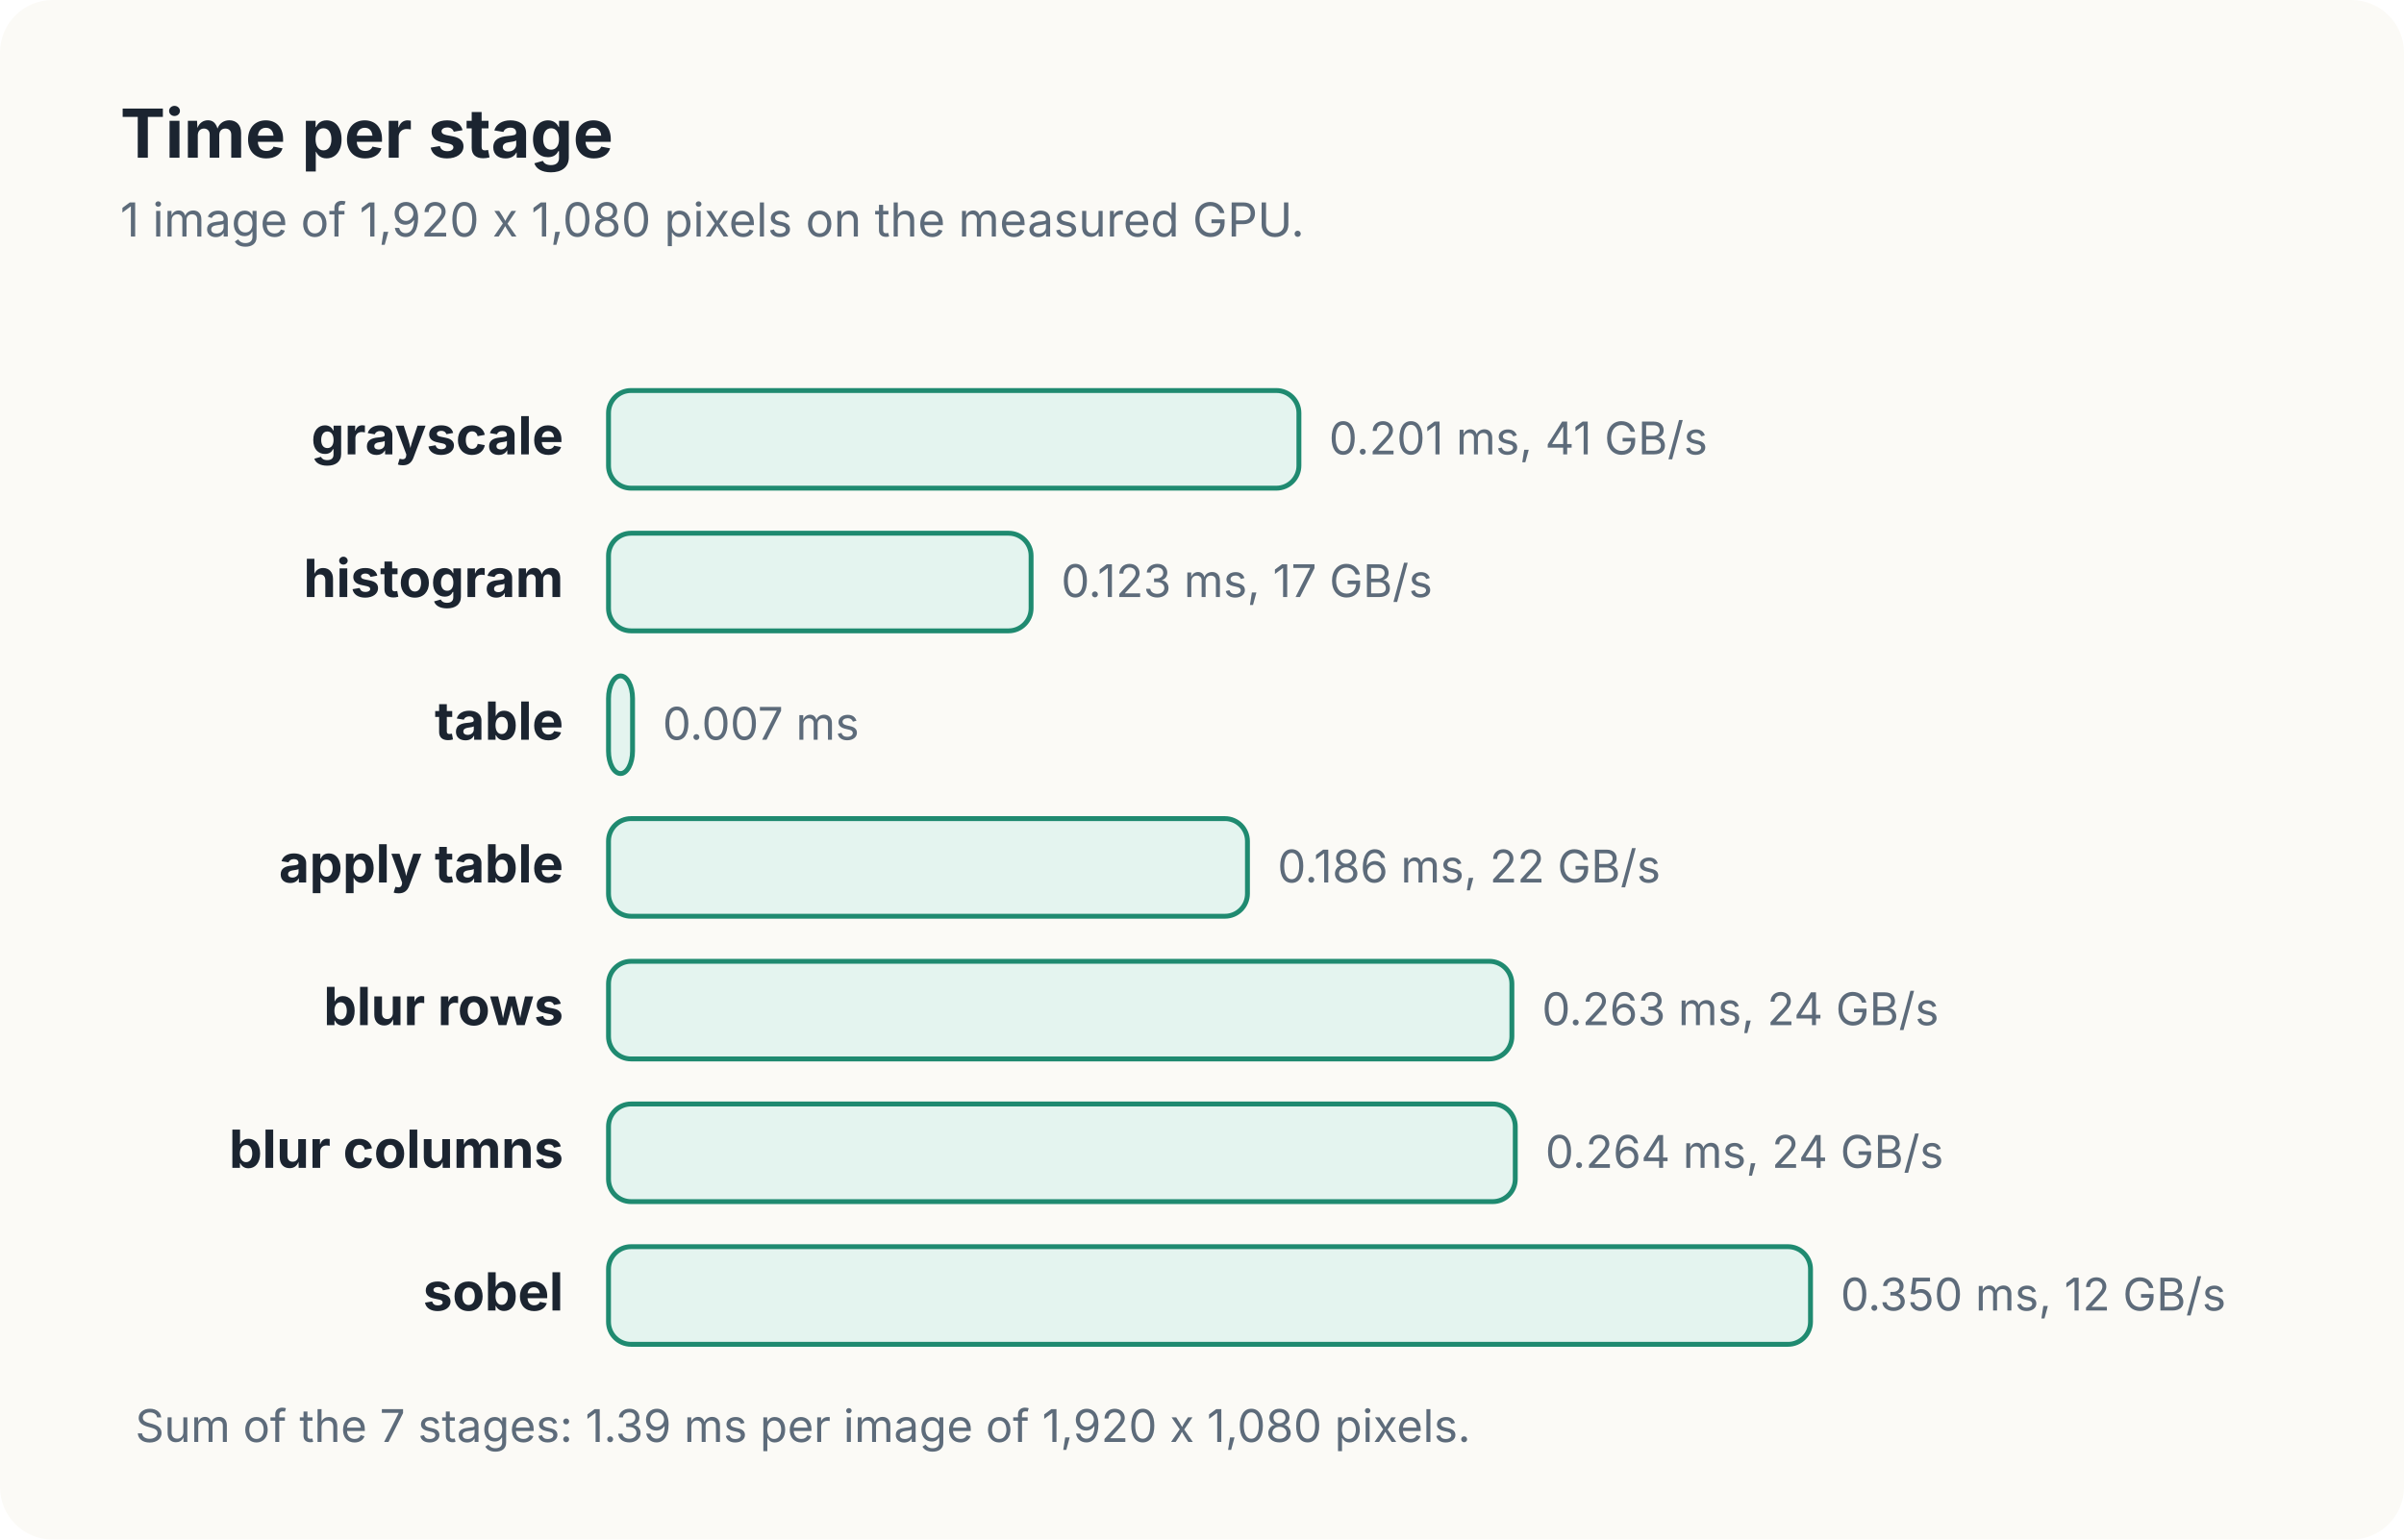
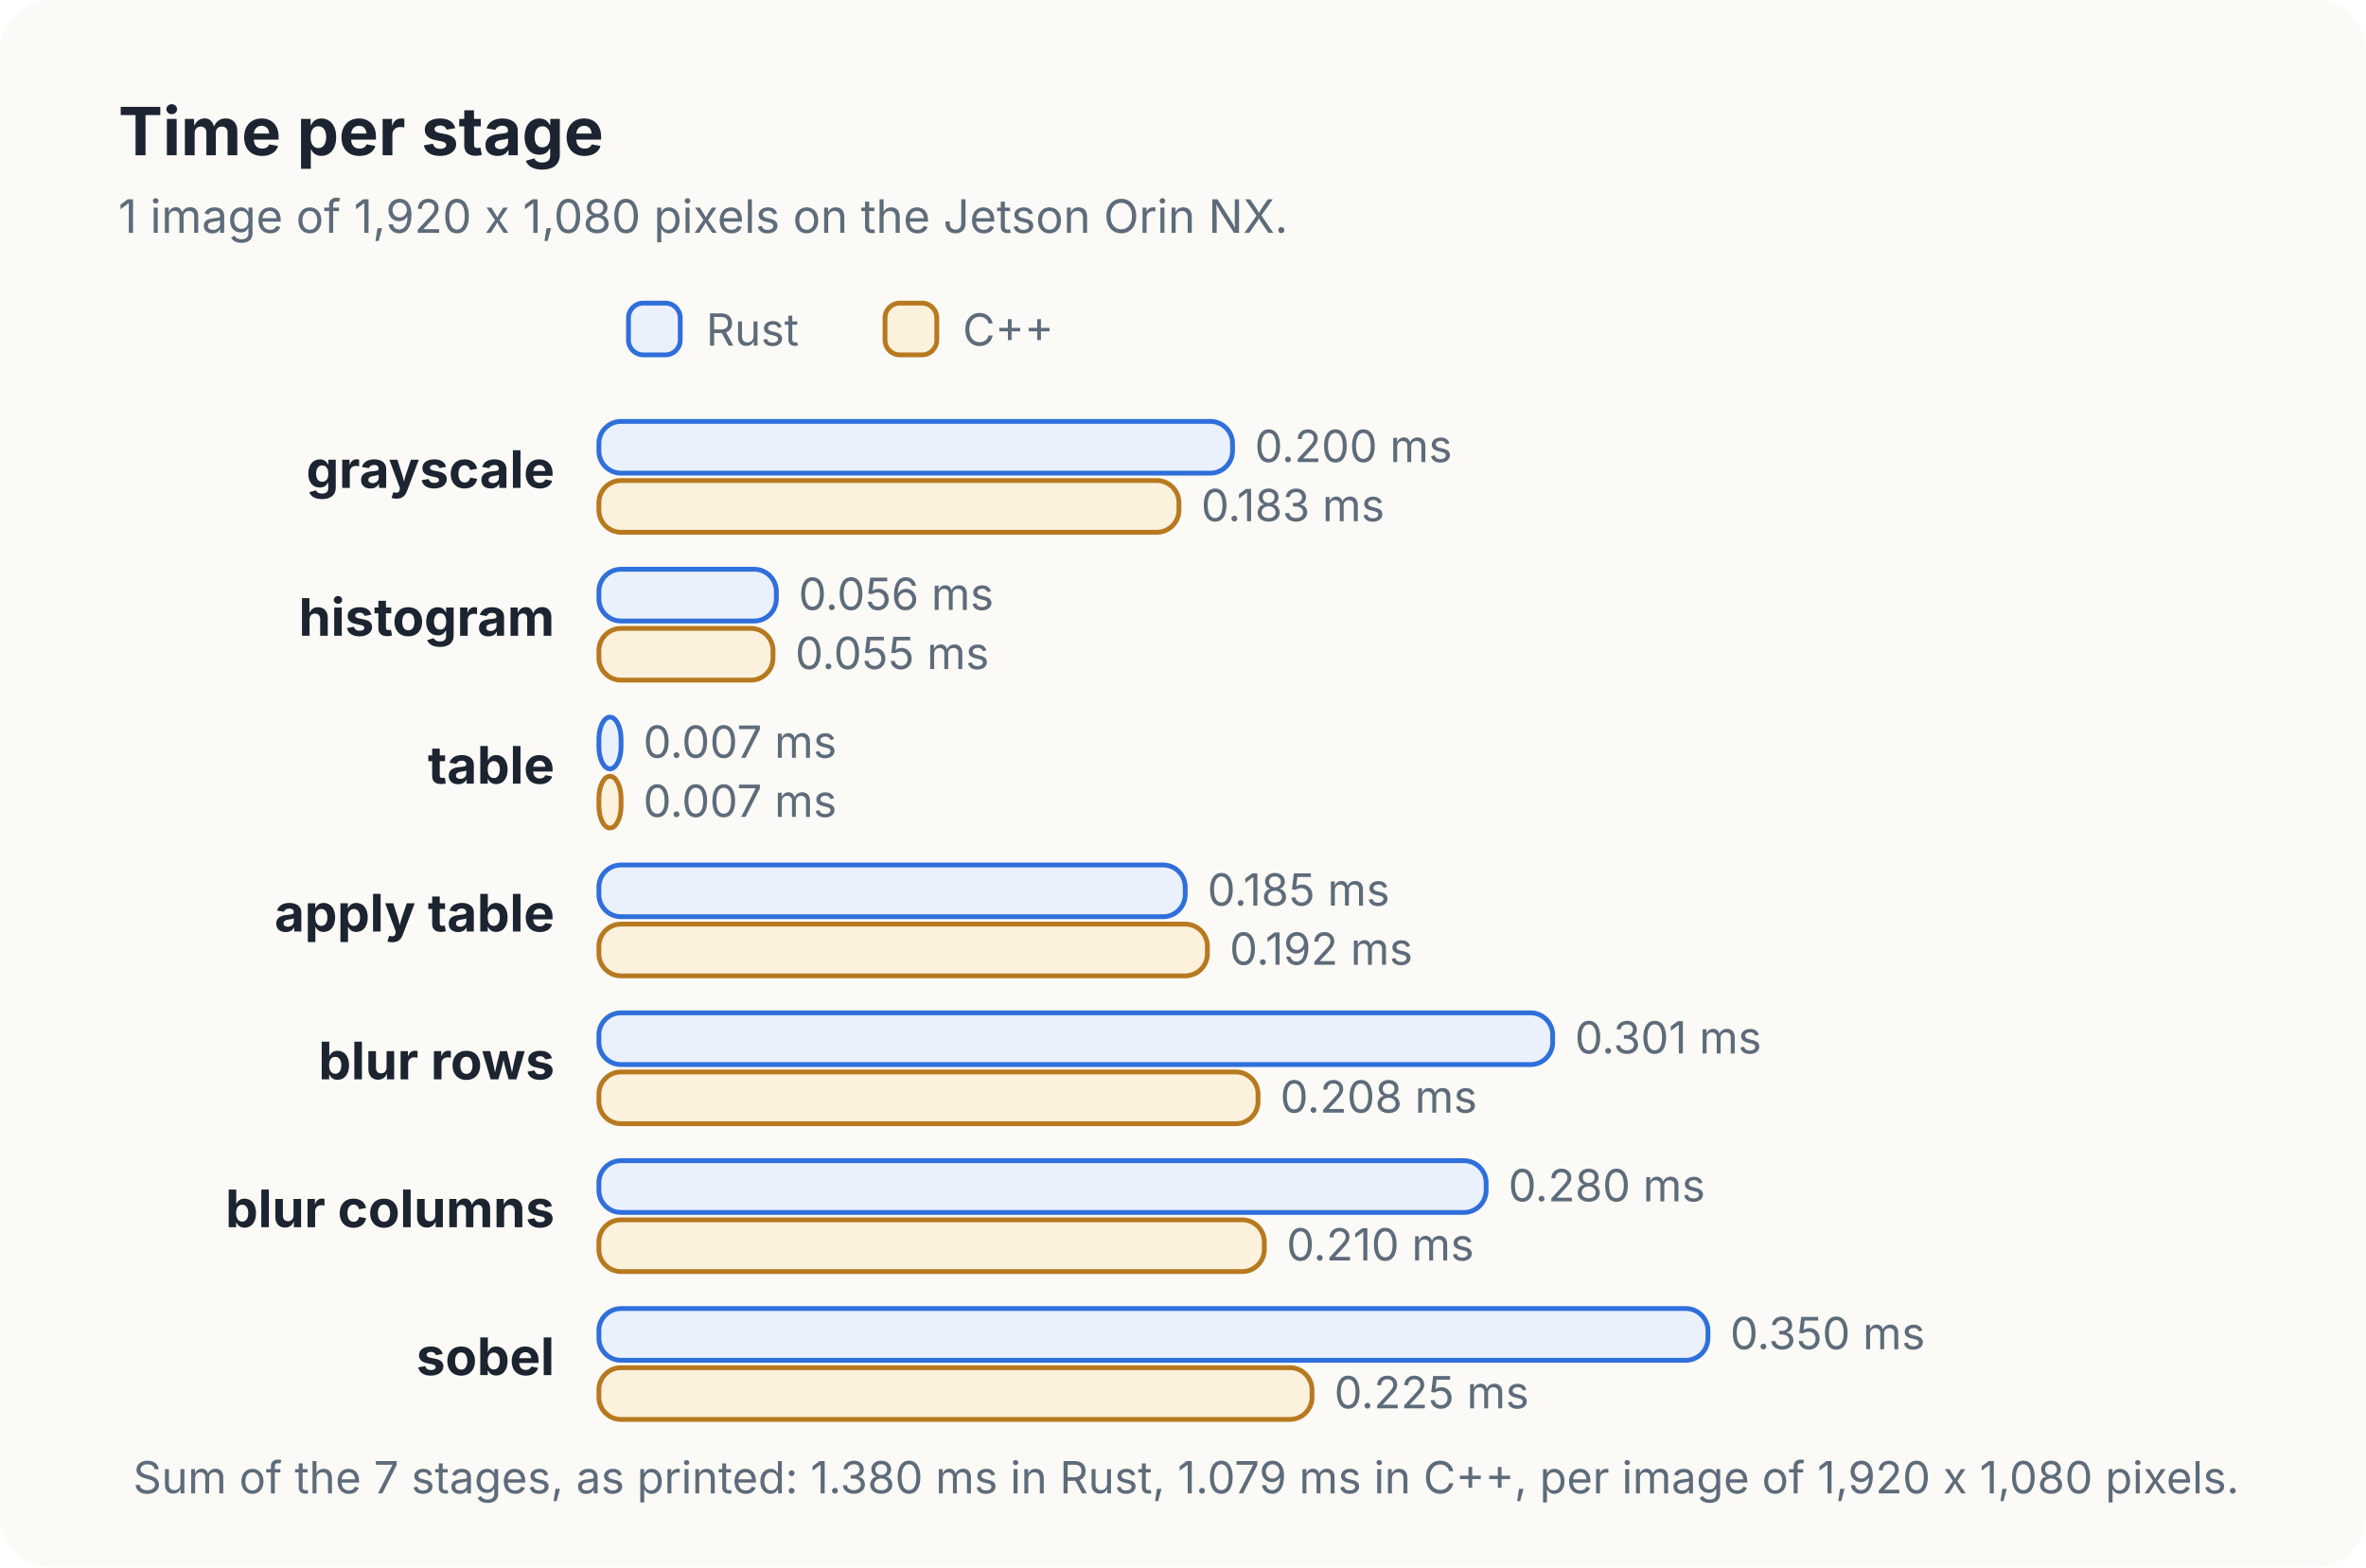
- <svg xmlns="http://www.w3.org/2000/svg" viewBox="0 0 640 410" width="640" height="410" role="img" aria-label="Horizontal bars of the measured time of each stage for 1 image: grayscale 0.201 ms; histogram 0.123 ms; table 0.007 ms; apply table 0.186 ms; blur rows 0.263 ms; blur columns 0.264 ms; sobel 0.350 ms. The 7 stages sum to 1.39 ms.">
+ <svg xmlns="http://www.w3.org/2000/svg" viewBox="0 0 640 424" width="640" height="424" role="img" aria-label="Paired horizontal bars of the measured time of each stage for 1 image, Rust then C++: grayscale 0.200 ms and 0.183 ms; histogram 0.056 ms and 0.055 ms; table 0.007 ms and 0.007 ms; apply table 0.185 ms and 0.192 ms; blur rows 0.301 ms and 0.208 ms; blur columns 0.280 ms and 0.210 ms; sobel 0.350 ms and 0.225 ms.">
  <style>
    text { font-family: Inter, "Segoe UI", "Helvetica Neue", Helvetica, Arial, sans-serif; fill: #1B2430; }
    .title { font-size: 18px; font-weight: 650; }
    .lede { font-size: 12.5px; fill: #5D6B7A; }
    .name { font-size: 14px; font-weight: 650; }
    .sub { font-size: 12px; fill: #5D6B7A; }
    .note { font-size: 12px; fill: #5D6B7A; }
    .tab { font-size: 11.5px; font-weight: 650; letter-spacing: 0.04em; fill: #5D6B7A; }
    .mono { font-family: "JetBrains Mono", "SF Mono", Menlo, Consolas, monospace; font-size: 12px; }
    .dim { fill: #8794A3; }
    .strong { font-weight: 700; }
    .trap { fill: #CF4526; font-weight: 700; }
    .pill { font-size: 11px; font-weight: 600; }
    .wire { fill: none; stroke: #3F5873; stroke-width: 1.8; stroke-linecap: round; stroke-linejoin: round; }
    .wire.danger { stroke: #CF4526; stroke-dasharray: 6 5; }
    .wire.idle { stroke: #7F8EA0; stroke-dasharray: 2 5; }
  </style>
  <defs>
    <filter id="lift" x="-10%" y="-10%" width="120%" height="135%">
      <feDropShadow dx="0" dy="2" stdDeviation="3" flood-color="#1B2430" flood-opacity="0.13" />
    </filter>
    <linearGradient id="thor-body" x1="0" y1="0" x2="0" y2="1">
      <stop offset="0" stop-color="#C6CCD5" />
      <stop offset="1" stop-color="#979EA9" />
    </linearGradient>
    <linearGradient id="switch-body" x1="0" y1="0" x2="0" y2="1">
      <stop offset="0" stop-color="#3B4656" />
      <stop offset="1" stop-color="#232B37" />
    </linearGradient>
    <marker id="head" viewBox="0 0 10 10" refX="8.5" refY="5" markerUnits="userSpaceOnUse" markerWidth="11" markerHeight="11" orient="auto">
      <path d="M0.5,1 L9,5 L0.5,9 Z" fill="#3F5873" />
    </marker>
    <marker id="head-danger" viewBox="0 0 10 10" refX="8.5" refY="5" markerUnits="userSpaceOnUse" markerWidth="11" markerHeight="11" orient="auto">
      <path d="M0.5,1 L9,5 L0.5,9 Z" fill="#CF4526" />
    </marker>
    <marker id="head-idle" viewBox="0 0 10 10" refX="8.5" refY="5" markerUnits="userSpaceOnUse" markerWidth="11" markerHeight="11" orient="auto">
      <path d="M0.5,1 L9,5 L0.5,9 Z" fill="#7F8EA0" />
    </marker>
  </defs>
-   <rect width="640" height="410" rx="14" fill="#FBFAF6" />
+   <rect width="640" height="424" rx="14" fill="#FBFAF6" />
  <text x="32.0" y="42.0" class="title" text-anchor="start" xml:space="preserve">Time per stage</text>
-   <text x="32.0" y="63.0" class="lede" text-anchor="start" xml:space="preserve">1 image of 1,920 x 1,080 pixels on the measured GPU.</text>
-   <text x="150.0" y="121.0" class="name" text-anchor="end" xml:space="preserve">grayscale</text>
-   <rect x="162.0" y="104.0" width="183.8" height="26.0" rx="6" fill="#E4F4EF" stroke="#1F8A70" stroke-width="1.3" />
-   <text x="353.8" y="121.0" class="note" text-anchor="start" xml:space="preserve">0.201 ms, 41 GB/s</text>
-   <text x="150.0" y="159.0" class="name" text-anchor="end" xml:space="preserve">histogram</text>
-   <rect x="162.0" y="142.0" width="112.5" height="26.0" rx="6" fill="#E4F4EF" stroke="#1F8A70" stroke-width="1.3" />
-   <text x="282.5" y="159.0" class="note" text-anchor="start" xml:space="preserve">0.123 ms, 17 GB/s</text>
-   <text x="150.0" y="197.0" class="name" text-anchor="end" xml:space="preserve">table</text>
-   <rect x="162.0" y="180.0" width="6.4" height="26.0" rx="6" fill="#E4F4EF" stroke="#1F8A70" stroke-width="1.3" />
-   <text x="176.4" y="197.0" class="note" text-anchor="start" xml:space="preserve">0.007 ms</text>
-   <text x="150.0" y="235.0" class="name" text-anchor="end" xml:space="preserve">apply table</text>
-   <rect x="162.0" y="218.0" width="170.1" height="26.0" rx="6" fill="#E4F4EF" stroke="#1F8A70" stroke-width="1.3" />
-   <text x="340.1" y="235.0" class="note" text-anchor="start" xml:space="preserve">0.186 ms, 22 GB/s</text>
-   <text x="150.0" y="273.0" class="name" text-anchor="end" xml:space="preserve">blur rows</text>
-   <rect x="162.0" y="256.0" width="240.5" height="26.0" rx="6" fill="#E4F4EF" stroke="#1F8A70" stroke-width="1.3" />
-   <text x="410.5" y="273.0" class="note" text-anchor="start" xml:space="preserve">0.263 ms, 24 GB/s</text>
-   <text x="150.0" y="311.0" class="name" text-anchor="end" xml:space="preserve">blur columns</text>
-   <rect x="162.0" y="294.0" width="241.4" height="26.0" rx="6" fill="#E4F4EF" stroke="#1F8A70" stroke-width="1.3" />
-   <text x="411.4" y="311.0" class="note" text-anchor="start" xml:space="preserve">0.264 ms, 24 GB/s</text>
-   <text x="150.0" y="349.0" class="name" text-anchor="end" xml:space="preserve">sobel</text>
-   <rect x="162.0" y="332.0" width="320.0" height="26.0" rx="6" fill="#E4F4EF" stroke="#1F8A70" stroke-width="1.3" />
-   <text x="490.0" y="349.0" class="note" text-anchor="start" xml:space="preserve">0.350 ms, 12 GB/s</text>
-   <text x="36.0" y="384.0" class="note" text-anchor="start" xml:space="preserve">Sum of the 7 stages: 1.39 ms per image of 1,920 x 1,080 pixels.</text>
+   <text x="32.0" y="63.0" class="lede" text-anchor="start" xml:space="preserve">1 image of 1,920 x 1,080 pixels on the Jetson Orin NX.</text>
+   <rect x="170" y="82" width="14" height="14" rx="4" fill="#EAF1FD" stroke="#2F6FDB" stroke-width="1.3" />
+   <text x="191.0" y="93.5" class="note" text-anchor="start" xml:space="preserve">Rust</text>
+   <rect x="239.4" y="82" width="14" height="14" rx="4" fill="#FBF1DC" stroke="#B7791F" stroke-width="1.3" />
+   <text x="260.4" y="93.5" class="note" text-anchor="start" xml:space="preserve">C++</text>
+   <text x="150.0" y="132.0" class="name" text-anchor="end" xml:space="preserve">grayscale</text>
+   <rect x="162.0" y="114.0" width="171.4" height="14.0" rx="6" fill="#EAF1FD" stroke="#2F6FDB" stroke-width="1.3" />
+   <text x="339.4" y="125.0" class="note" text-anchor="start" xml:space="preserve">0.200 ms</text>
+   <rect x="162.0" y="130.0" width="156.9" height="14.0" rx="6" fill="#FBF1DC" stroke="#B7791F" stroke-width="1.3" />
+   <text x="324.9" y="141.0" class="note" text-anchor="start" xml:space="preserve">0.183 ms</text>
+   <text x="150.0" y="172.0" class="name" text-anchor="end" xml:space="preserve">histogram</text>
+   <rect x="162.0" y="154.0" width="48.0" height="14.0" rx="6" fill="#EAF1FD" stroke="#2F6FDB" stroke-width="1.3" />
+   <text x="216.0" y="165.0" class="note" text-anchor="start" xml:space="preserve">0.056 ms</text>
+   <rect x="162.0" y="170.0" width="47.1" height="14.0" rx="6" fill="#FBF1DC" stroke="#B7791F" stroke-width="1.3" />
+   <text x="215.1" y="181.0" class="note" text-anchor="start" xml:space="preserve">0.055 ms</text>
+   <text x="150.0" y="212.0" class="name" text-anchor="end" xml:space="preserve">table</text>
+   <rect x="162.0" y="194.0" width="6.0" height="14.0" rx="6" fill="#EAF1FD" stroke="#2F6FDB" stroke-width="1.3" />
+   <text x="174.0" y="205.0" class="note" text-anchor="start" xml:space="preserve">0.007 ms</text>
+   <rect x="162.0" y="210.0" width="6.0" height="14.0" rx="6" fill="#FBF1DC" stroke="#B7791F" stroke-width="1.3" />
+   <text x="174.0" y="221.0" class="note" text-anchor="start" xml:space="preserve">0.007 ms</text>
+   <text x="150.0" y="252.0" class="name" text-anchor="end" xml:space="preserve">apply table</text>
+   <rect x="162.0" y="234.0" width="158.6" height="14.0" rx="6" fill="#EAF1FD" stroke="#2F6FDB" stroke-width="1.3" />
+   <text x="326.6" y="245.0" class="note" text-anchor="start" xml:space="preserve">0.185 ms</text>
+   <rect x="162.0" y="250.0" width="164.6" height="14.0" rx="6" fill="#FBF1DC" stroke="#B7791F" stroke-width="1.3" />
+   <text x="332.6" y="261.0" class="note" text-anchor="start" xml:space="preserve">0.192 ms</text>
+   <text x="150.0" y="292.0" class="name" text-anchor="end" xml:space="preserve">blur rows</text>
+   <rect x="162.0" y="274.0" width="258.0" height="14.0" rx="6" fill="#EAF1FD" stroke="#2F6FDB" stroke-width="1.3" />
+   <text x="426.0" y="285.0" class="note" text-anchor="start" xml:space="preserve">0.301 ms</text>
+   <rect x="162.0" y="290.0" width="178.3" height="14.0" rx="6" fill="#FBF1DC" stroke="#B7791F" stroke-width="1.3" />
+   <text x="346.3" y="301.0" class="note" text-anchor="start" xml:space="preserve">0.208 ms</text>
+   <text x="150.0" y="332.0" class="name" text-anchor="end" xml:space="preserve">blur columns</text>
+   <rect x="162.0" y="314.0" width="240.0" height="14.0" rx="6" fill="#EAF1FD" stroke="#2F6FDB" stroke-width="1.3" />
+   <text x="408.0" y="325.0" class="note" text-anchor="start" xml:space="preserve">0.280 ms</text>
+   <rect x="162.0" y="330.0" width="180.0" height="14.0" rx="6" fill="#FBF1DC" stroke="#B7791F" stroke-width="1.3" />
+   <text x="348.0" y="341.0" class="note" text-anchor="start" xml:space="preserve">0.210 ms</text>
+   <text x="150.0" y="372.0" class="name" text-anchor="end" xml:space="preserve">sobel</text>
+   <rect x="162.0" y="354.0" width="300.0" height="14.0" rx="6" fill="#EAF1FD" stroke="#2F6FDB" stroke-width="1.3" />
+   <text x="468.0" y="365.0" class="note" text-anchor="start" xml:space="preserve">0.350 ms</text>
+   <rect x="162.0" y="370.0" width="192.9" height="14.0" rx="6" fill="#FBF1DC" stroke="#B7791F" stroke-width="1.3" />
+   <text x="360.9" y="381.0" class="note" text-anchor="start" xml:space="preserve">0.225 ms</text>
+   <text x="36.0" y="404.0" class="note" text-anchor="start" xml:space="preserve">Sum of the 7 stages, as printed: 1.380 ms in Rust, 1.079 ms in C++, per image of 1,920 x 1,080 pixels.</text>
</svg>
